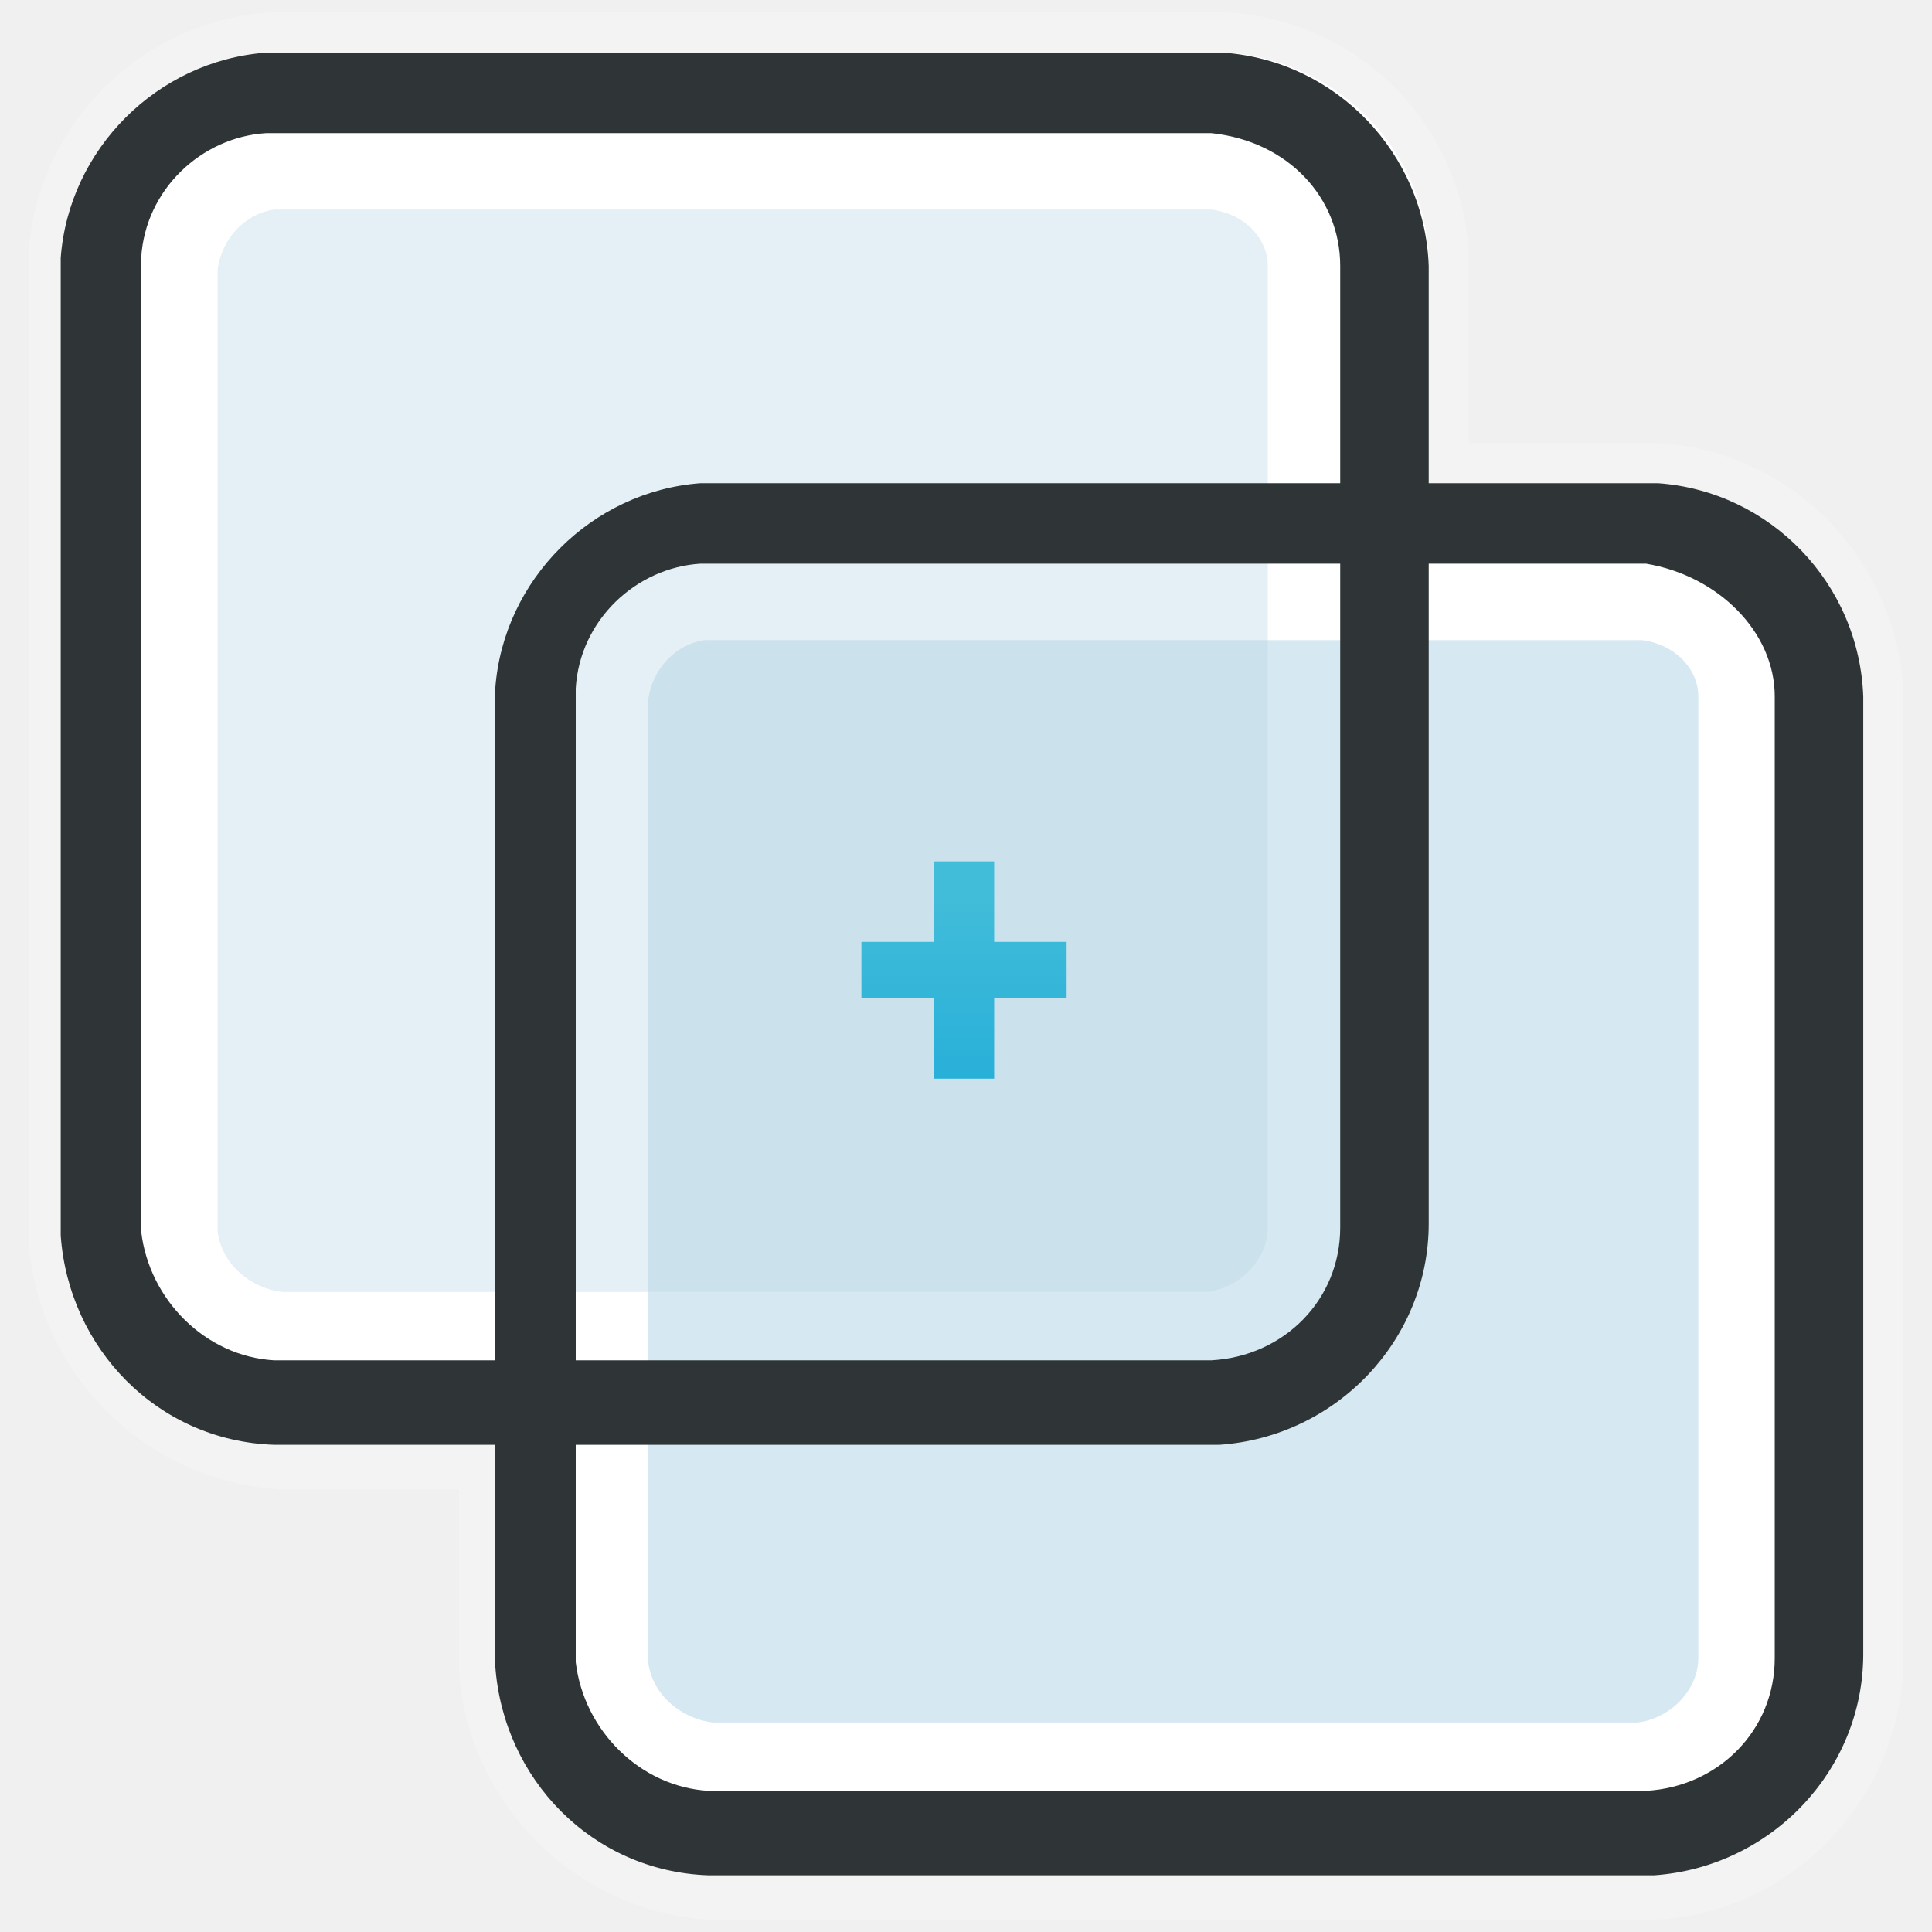
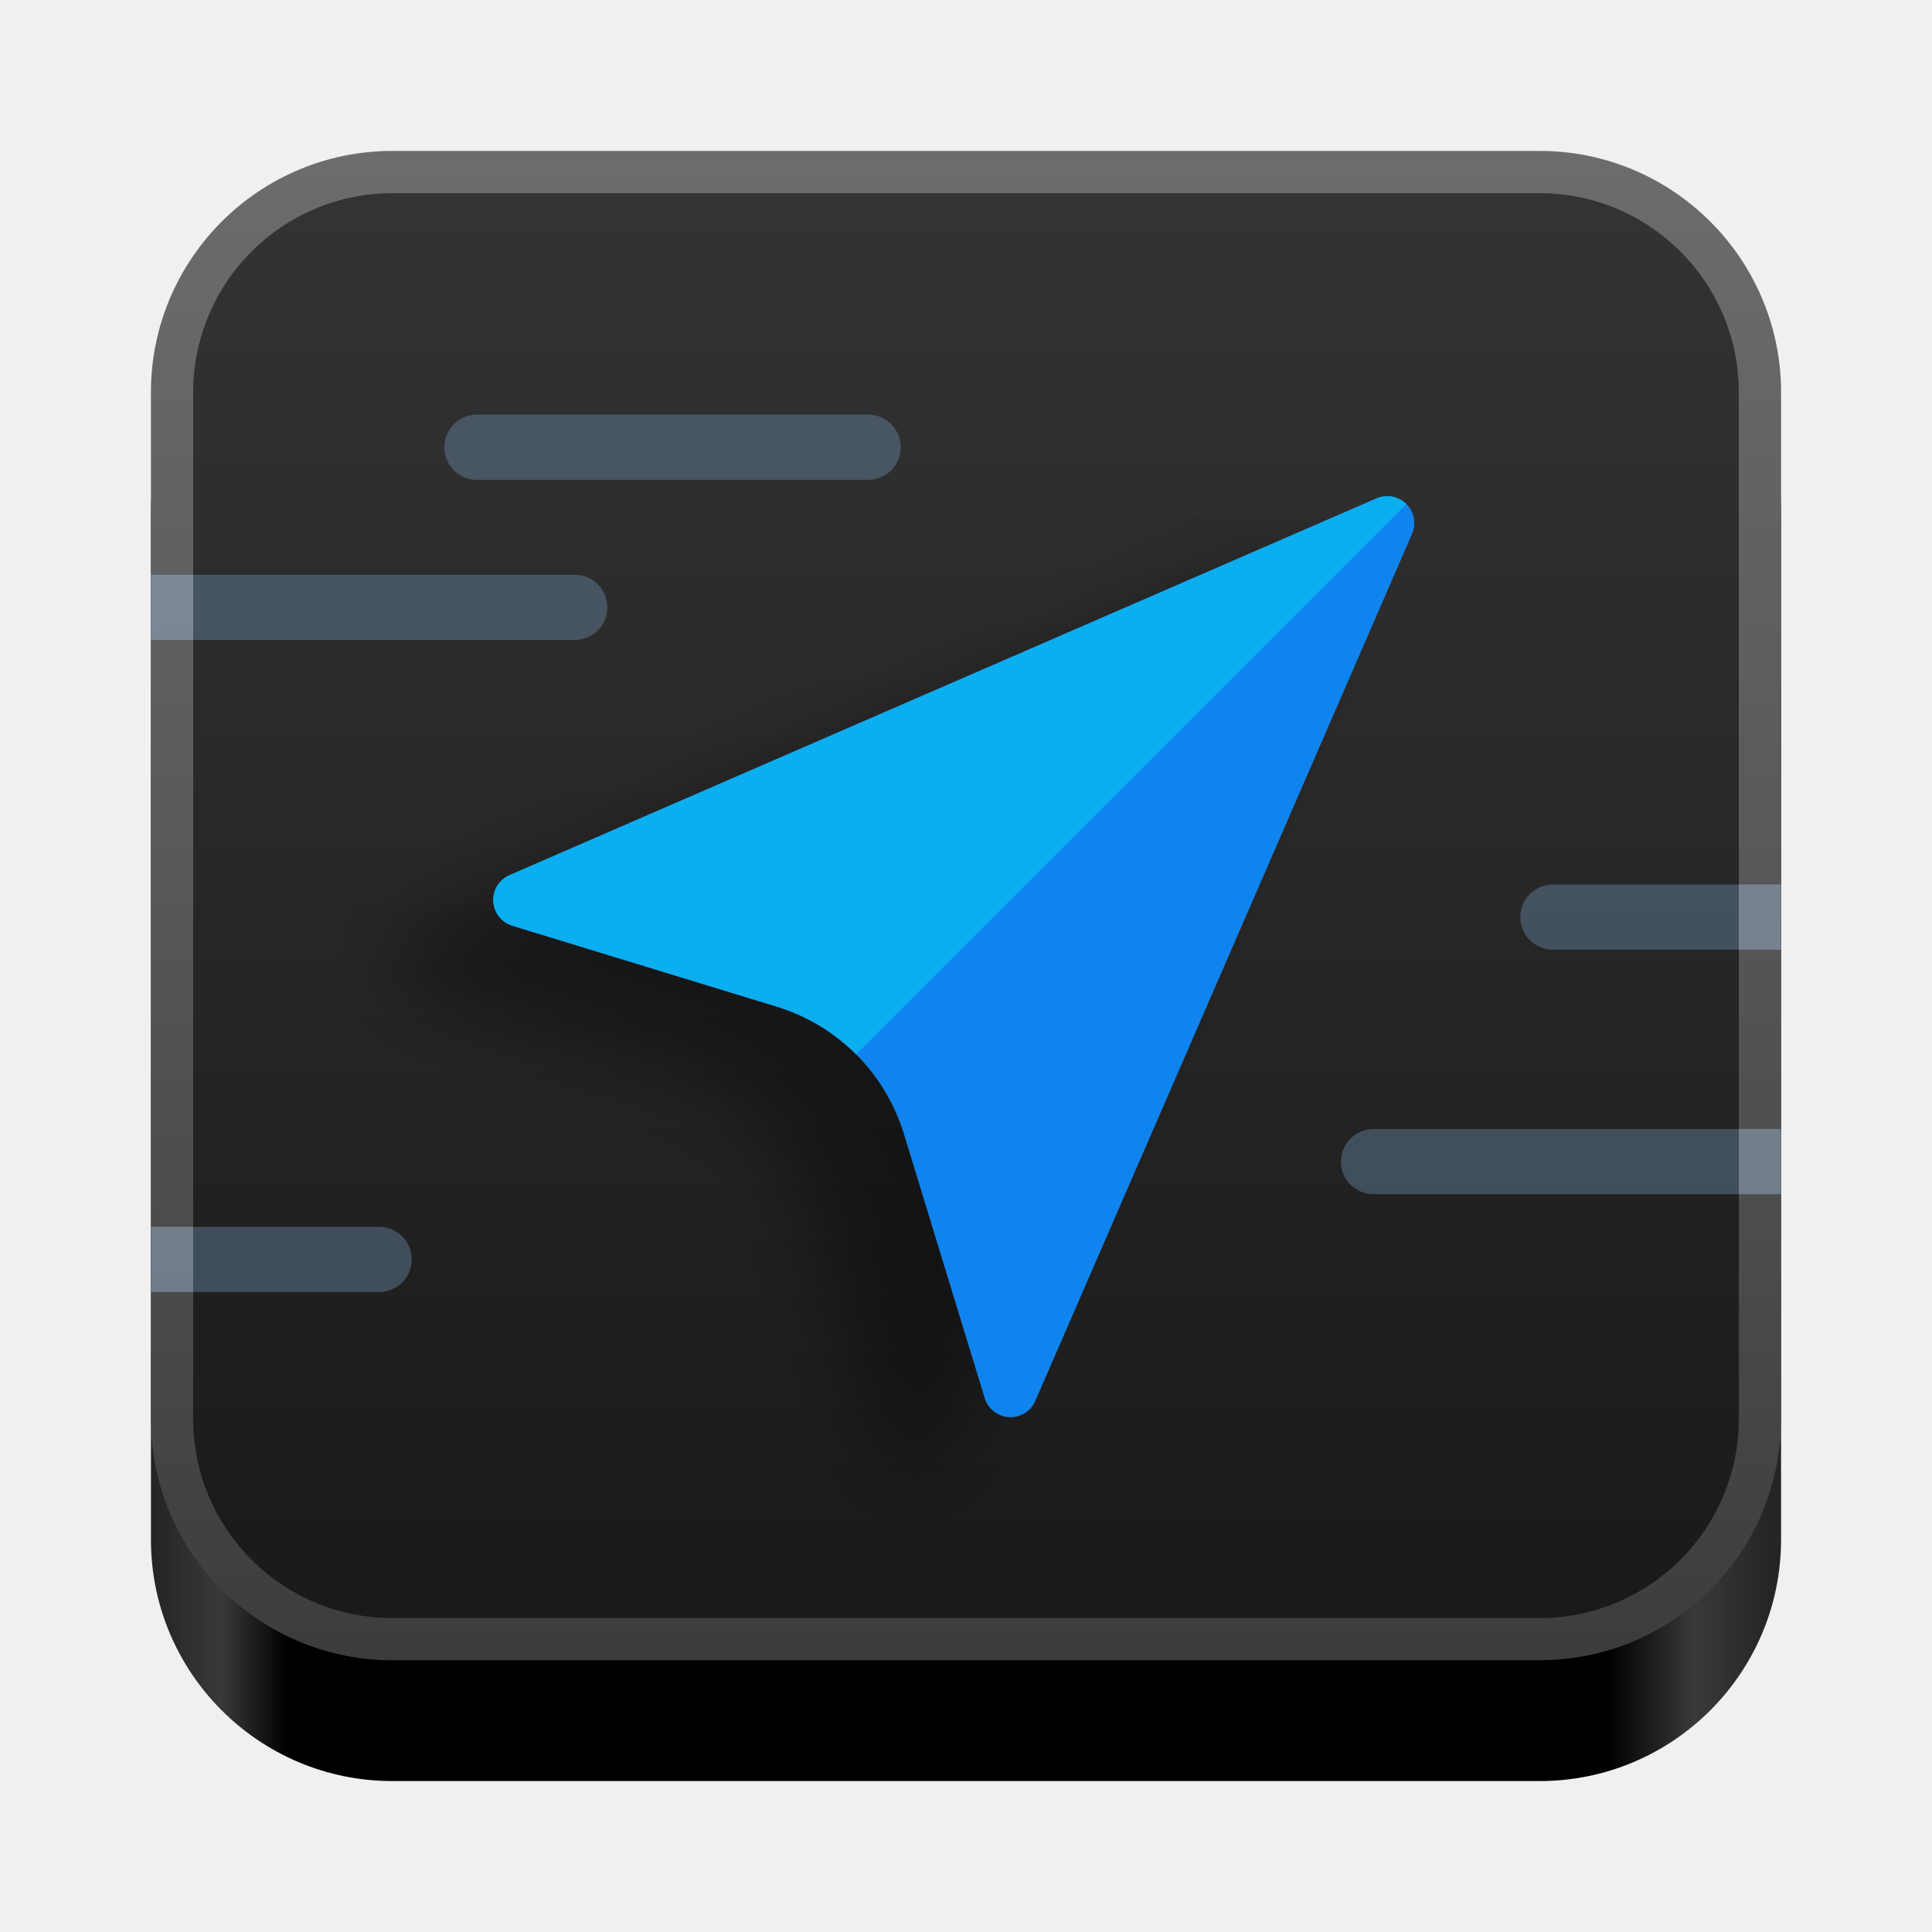
- <svg xmlns="http://www.w3.org/2000/svg" width="64" height="64" viewBox="0 0 16.933 16.933" version="1.1" id="svg1">
-   <defs id="defs1">
-     <linearGradient id="SVGID_00000129901450951144020920000007753056098303935627_" gradientUnits="userSpaceOnUse" x1="-434.028" y1="-74.135" x2="-434.028" y2="-49.801" gradientTransform="matrix(1,0,0,-1,0,-121.5918)">
-       <stop offset="0" style="stop-color:#27AFD9" id="stop80" />
-       <stop offset="1" style="stop-color:#42BDD9" id="stop81" />
+ <svg xmlns="http://www.w3.org/2000/svg" width="64" height="64" viewBox="0 0 64 64" fill="none">
+   <rect x="5" y="9" width="54" height="50" rx="8" fill="url(#paint0_linear_2689_60598)" />
+   <rect x="5" y="5" width="54" height="50" rx="8" fill="url(#paint1_linear_2689_60598)" />
+   <path opacity="0.7" d="M45.5 37.4C44.904 37.4 44.42 37.883 44.42 38.48C44.42 39.076 44.904 39.56 45.5 39.56L45.5 38.48L45.5 37.4ZM57.92 39.56L59 39.56L59 37.4L57.92 37.4L57.92 38.48L57.92 39.56ZM45.5 38.48L45.5 39.56L57.92 39.56L57.92 38.48L57.92 37.4L45.5 37.4L45.5 38.48Z" fill="#6B89A8" fill-opacity="0.6" />
+   <path opacity="0.7" d="M19.04 19.04C19.637 19.04 20.12 19.523 20.12 20.12C20.12 20.716 19.637 21.2 19.04 21.2V20.12V19.04ZM6.08 21.2H5V19.04H6.08V20.12V21.2ZM19.04 20.12V21.2H6.08V20.12V19.04H19.04V20.12Z" fill="#6B89A8" fill-opacity="0.6" />
+   <path opacity="0.7" d="M51.44 29.3C50.843 29.3 50.36 29.784 50.36 30.38C50.36 30.977 50.843 31.46 51.44 31.46L51.44 30.38L51.44 29.3ZM57.92 31.46L59 31.46L59 29.3L57.92 29.3L57.92 30.38L57.92 31.46ZM51.44 30.38L51.44 31.46L57.92 31.46L57.92 30.38L57.92 29.3L51.44 29.3L51.44 30.38Z" fill="#6B89A8" fill-opacity="0.6" />
+   <path opacity="0.7" d="M28.76 14.816L15.8 14.816" stroke="#6B89A8" stroke-opacity="0.6" stroke-width="2.16" stroke-linecap="round" />
+   <path opacity="0.7" d="M12.56 42.8C13.156 42.8 13.64 42.316 13.64 41.72C13.64 41.123 13.156 40.64 12.56 40.64V41.72V42.8ZM6.08 40.64H5V42.8H6.08V41.72V40.64ZM12.56 41.72V40.64H6.08V41.72V42.8H12.56V41.72Z" fill="#6B89A8" fill-opacity="0.6" />
+   <rect x="5.7" y="5.7" width="52.6" height="48.6" rx="7.3" stroke="url(#paint2_linear_2689_60598)" stroke-width="1.4" style="mix-blend-mode:soft-light" />
+   <g filter="url(#filter0_d_2689_60598)">
+     <path d="M33.476 46.946C33.65 46.946 33.82 46.895 33.966 46.8C34.111 46.704 34.226 46.568 34.295 46.408L46.776 17.686C46.847 17.522 46.868 17.34 46.834 17.163C46.801 16.987 46.715 16.825 46.588 16.698C46.461 16.571 46.299 16.485 46.123 16.452C45.947 16.418 45.764 16.439 45.6 16.51L16.878 28.991C16.71 29.064 16.569 29.186 16.473 29.342C16.377 29.497 16.331 29.678 16.341 29.861C16.352 30.044 16.418 30.218 16.531 30.362C16.643 30.506 16.798 30.612 16.972 30.665L25.723 33.342C26.719 33.645 27.625 34.189 28.361 34.925C29.097 35.661 29.641 36.567 29.945 37.563L32.621 46.314C32.677 46.497 32.79 46.657 32.944 46.771C33.098 46.885 33.284 46.946 33.476 46.946Z" fill="#0F84EE" />
+     <path d="M16.877 28.991L45.6 16.51C45.764 16.439 45.946 16.418 46.123 16.452C46.299 16.485 46.461 16.571 46.588 16.698L28.36 34.925C27.624 34.189 26.718 33.645 25.723 33.342L16.972 30.665C16.797 30.612 16.643 30.506 16.53 30.362C16.418 30.218 16.352 30.043 16.341 29.861C16.331 29.678 16.377 29.497 16.473 29.342C16.569 29.186 16.71 29.064 16.877 28.991Z" fill="#0BAEEF" />
+   </g>
+   <defs>
+     <filter id="filter0_d_2689_60598" x="10.4" y="15.794" width="36.45" height="35.91" filterUnits="userSpaceOnUse" color-interpolation-filters="sRGB">
+       <feFlood flood-opacity="0" result="BackgroundImageFix" />
+       <feColorMatrix in="SourceAlpha" type="matrix" values="0 0 0 0 0 0 0 0 0 0 0 0 0 0 0 0 0 0 127 0" result="hardAlpha" />
+       <feOffset dx="-3.24" dy="2.057" />
+       <feGaussianBlur stdDeviation="1.35" />
+       <feComposite in2="hardAlpha" operator="out" />
+       <feColorMatrix type="matrix" values="0 0 0 0 0 0 0 0 0 0 0 0 0 0 0 0 0 0 0.4 0" />
+       <feBlend mode="normal" in2="BackgroundImageFix" result="effect1_dropShadow_2689_60598" />
+       <feBlend mode="normal" in="SourceGraphic" in2="effect1_dropShadow_2689_60598" result="shape" />
+     </filter>
+     <linearGradient id="paint0_linear_2689_60598" x1="5.133" y1="58.167" x2="58.641" y2="58.167" gradientUnits="userSpaceOnUse">
+       <stop stop-color="#252525" />
+       <stop offset="0.041" stop-color="#393939" />
+       <stop offset="0.082" />
+       <stop offset="0.899" />
+       <stop offset="0.953" stop-color="#393939" />
+       <stop offset="1" stop-color="#252525" />
    </linearGradient>
-     <linearGradient id="SVGID_00000178168103916819199540000013946339910692155535_" gradientUnits="userSpaceOnUse" x1="-195.609" y1="-62.849" x2="-195.609" y2="-57.944" gradientTransform="matrix(1,0,0,-1,0,-121.5918)">
-       <stop offset="0" style="stop-color:#27AFD9" id="stop96" />
-       <stop offset="1" style="stop-color:#42BDD9" id="stop97" />
+     <linearGradient id="paint1_linear_2689_60598" x1="32" y1="5" x2="32" y2="55" gradientUnits="userSpaceOnUse">
+       <stop stop-color="#343434" />
+       <stop offset="1" stop-color="#191919" />
+     </linearGradient>
+     <linearGradient id="paint2_linear_2689_60598" x1="32" y1="1" x2="32" y2="61" gradientUnits="userSpaceOnUse">
+       <stop stop-color="white" stop-opacity="0.9" />
+       <stop offset="1" stop-color="white" stop-opacity="0.7" />
    </linearGradient>
  </defs>
-   <g id="layer1">
-     <g id="g1" transform="matrix(1.332826,0,0,1.332826,-2.817927,-2.817927)">
-       <g id="g100" transform="matrix(0.2645833,0,0,0.2645833,60.21917,24.81792)">
-         <path class="st23" d="m -178.4,-74.8 h -4.7 v -4.4 c 0,-3.3 -2.6,-6.1 -6,-6.3 h -23.7 -0.1 c -3.2,0.2 -5.8,2.8 -6,6 v 0.2 24.1 0.2 c 0.2,3.3 2.9,6 6.2,6.2 h 0.2 4.3 v 4.3 0.2 c 0.2,3.3 2.9,6 6.2,6.2 h 0.2 23.3 0.1 c 3.4,-0.2 6.1,-3.1 6.1,-6.5 v -23.9 c -0.1,-3.3 -2.7,-6.1 -6.1,-6.3 z" id="path93" style="opacity:0.2;fill:#ffffff;enable-background:new" />
-         <path class="st10" d="m -178.4,-73.8 h -5.7 v -5.4 c 0,-2.8 -2.2,-5.1 -5,-5.3 h -23.7 -0.1 c -2.7,0.2 -4.9,2.4 -5.1,5.1 v 0.1 24 0.2 c 0.2,2.8 2.4,5.1 5.3,5.2 h 0.1 5.3 v 5.3 0.2 c 0.2,2.8 2.4,5.1 5.3,5.2 h 0.1 23.3 0.1 c 2.9,-0.2 5.2,-2.6 5.2,-5.5 v -23.8 c -0.1,-2.8 -2.3,-5.1 -5.1,-5.3 z" id="path94" style="fill:#ffffff" />
-         <g id="g99">
-           <path class="st17" d="m -212.6,-53.7 c -0.8,-0.1 -1.5,-0.7 -1.6,-1.5 v -23.9 c 0.1,-0.8 0.7,-1.4 1.4,-1.5 h 23.3 c 0.8,0.1 1.4,0.7 1.4,1.4 v 23.9 c 0,0.8 -0.7,1.5 -1.5,1.6 z" id="path95" style="opacity:0.4;fill:#bbd8e8;enable-background:new" />
-           <path class="st18" d="m -201.9,-43 c -0.8,-0.1 -1.5,-0.7 -1.6,-1.5 v -23.9 c 0.1,-0.8 0.7,-1.4 1.4,-1.5 h 23.3 c 0.8,0.1 1.4,0.7 1.4,1.4 v 23.9 c 0,0.8 -0.7,1.5 -1.5,1.6 z" id="path96" style="opacity:0.6;fill:#bbd8e8;enable-background:new" />
-           <g id="g97">
-             <linearGradient id="linearGradient2" gradientUnits="userSpaceOnUse" x1="-195.609" y1="-62.849" x2="-195.609" y2="-57.944" gradientTransform="matrix(1,0,0,-1,0,-121.5918)">
-               <stop offset="0" style="stop-color:#27AFD9" id="stop1" />
-               <stop offset="1" style="stop-color:#42BDD9" id="stop2" />
-             </linearGradient>
-             <path style="fill:url(#SVGID_00000178168103916819199540000013946339910692155535_)" d="m -198.2,-62.4 h 1.8 v -2 h 1.5 v 2 h 1.8 v 1.4 h -1.8 v 2 h -1.5 v -2 h -1.8 z" id="path97" />
-           </g>
-           <path class="st2" d="m -189.2,-84.5 h -23.7 -0.1 c -2.7,0.2 -4.9,2.4 -5.1,5.1 v 0.1 24 0.2 c 0.2,2.8 2.4,5.1 5.3,5.2 h 0.1 23.3 0.1 c 2.9,-0.2 5.2,-2.6 5.2,-5.5 v -23.8 c -0.1,-2.8 -2.3,-5.1 -5.1,-5.3 z m 2.9,5.3 v 23.9 c 0,1.8 -1.4,3.2 -3.2,3.3 h -23.3 c -1.7,-0.1 -3.1,-1.5 -3.3,-3.2 v -24.1 -0.1 c 0.1,-1.7 1.5,-3 3.1,-3.1 h 23.5 c 1.9,0.2 3.2,1.6 3.2,3.3 z" id="path98" style="fill:#2f3536" />
-           <path class="st2" d="m -178.4,-73.8 h -23.7 -0.1 c -2.7,0.2 -4.9,2.4 -5.1,5.1 v 0.1 24 0.2 c 0.2,2.8 2.4,5.1 5.3,5.2 h 0.1 23.3 0.1 c 2.9,-0.2 5.2,-2.6 5.2,-5.5 v -23.8 c -0.1,-2.8 -2.3,-5.1 -5.1,-5.3 z m 2.9,5.3 v 23.9 c 0,1.8 -1.4,3.2 -3.2,3.3 H -202 c -1.7,-0.1 -3.1,-1.5 -3.3,-3.2 v -24.1 -0.1 c 0.1,-1.7 1.5,-3 3.1,-3.1 h 23.5 c 1.8,0.3 3.2,1.7 3.2,3.3 z" id="path99" style="fill:#2f3536" />
-         </g>
-       </g>
-     </g>
-   </g>
</svg>
